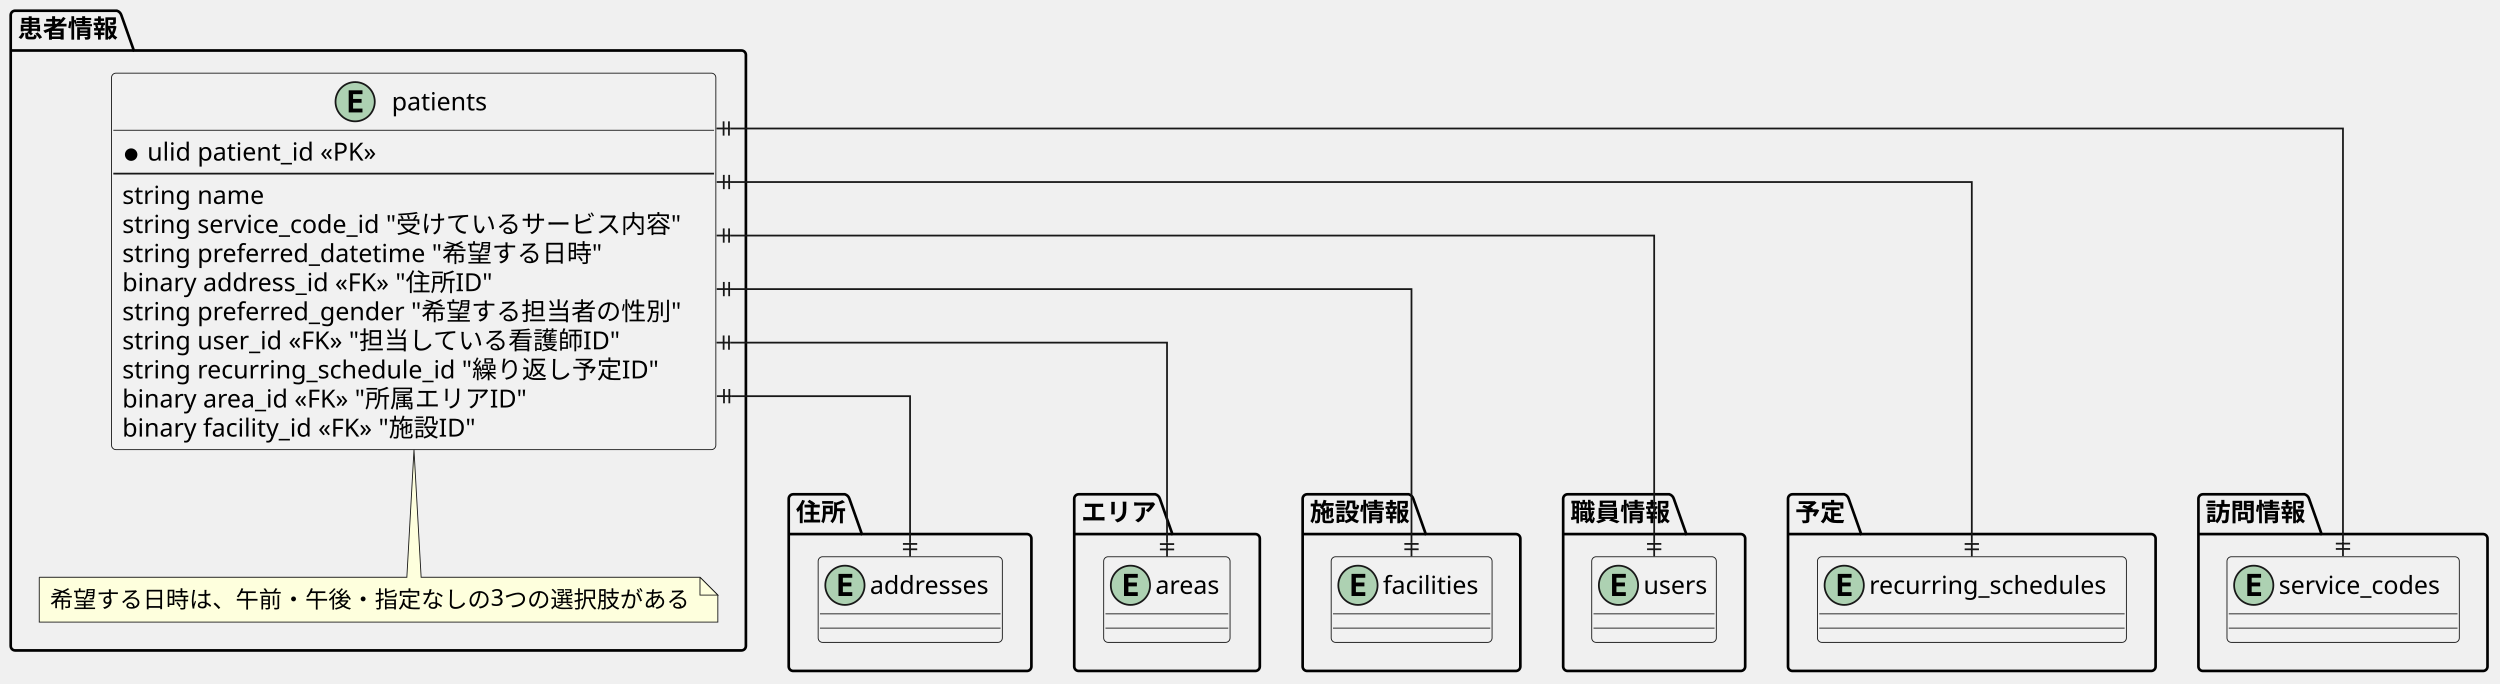
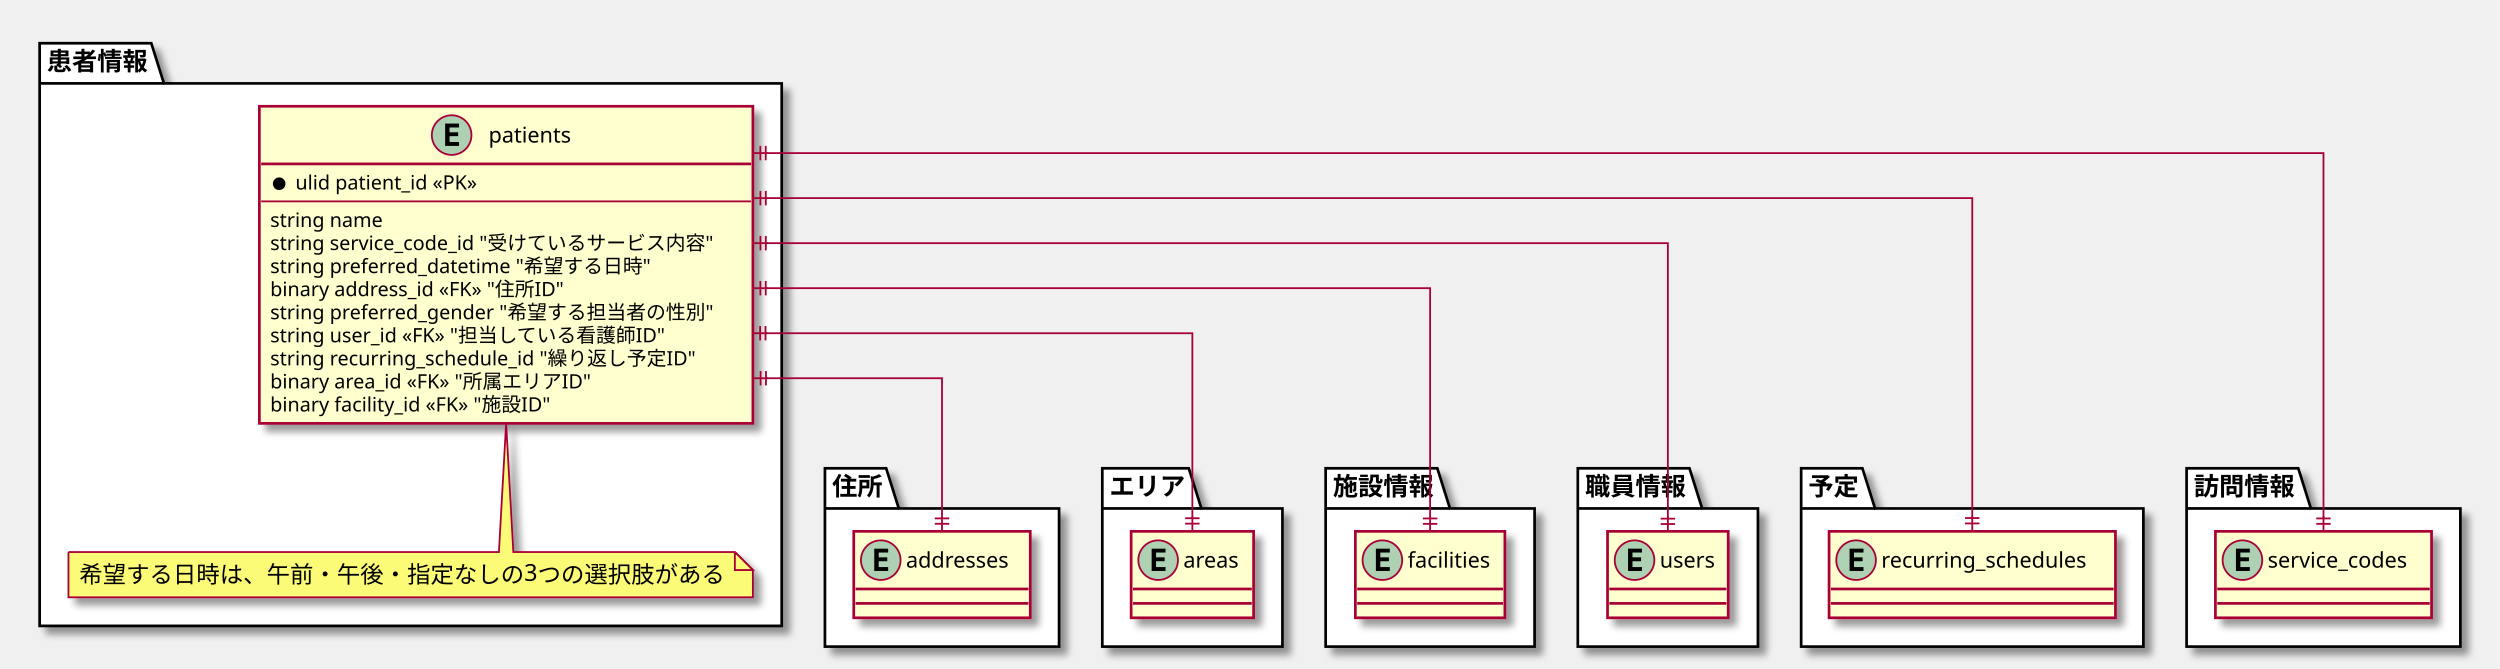
- <svg xmlns="http://www.w3.org/2000/svg" contentStyleType="text/css" height="383px" preserveAspectRatio="none" style="width:1401px;height:383px;background:#FFFFFF;" version="1.1" viewBox="0 0 1401 383" width="1401px" zoomAndPan="magnify">
-   <defs />
+ <svg xmlns="http://www.w3.org/2000/svg" contentScriptType="application/ecmascript" contentStyleType="text/css" height="371px" preserveAspectRatio="none" style="width:1388px;height:371px;" version="1.1" viewBox="0 0 1388 371" width="1388px" zoomAndPan="magnify">
+   <defs>
+     <filter height="300%" id="f12439yhw3rvkp" width="300%" x="-1" y="-1">
+       <feGaussianBlur result="blurOut" stdDeviation="2.0" />
+       <feColorMatrix in="blurOut" result="blurOut2" type="matrix" values="0 0 0 0 0 0 0 0 0 0 0 0 0 0 0 0 0 0 .4 0" />
+       <feOffset dx="4.0" dy="4.0" in="blurOut2" result="blurOut3" />
+       <feBlend in="SourceGraphic" in2="blurOut3" mode="normal" />
+     </filter>
+   </defs>
  <g>
-     <g id="cluster_患者情報">
-       <path d="M8.5,6 L65.5,6 A3.75,3.75 0 0 1 68,8.5 L75,28.297 L415.5,28.297 A2.5,2.5 0 0 1 418,30.797 L418,362 A2.5,2.5 0 0 1 415.5,364.5 L8.5,364.5 A2.5,2.5 0 0 1 6,362 L6,8.5 A2.5,2.5 0 0 1 8.5,6 " fill="none" style="stroke:#000000;stroke-width:1.5;" />
-       <line style="stroke:#000000;stroke-width:1.5;" x1="6" x2="75" y1="28.297" y2="28.297" />
-       <text fill="#000000" font-family="sans-serif" font-size="14" font-weight="bold" lengthAdjust="spacing" textLength="56" x="10" y="20.995">患者情報</text>
-     </g>
-     <g id="cluster_住所">
-       <path d="M444.5,277 L473.5,277 A3.75,3.75 0 0 1 476,279.5 L483,299.297 L575.5,299.297 A2.5,2.5 0 0 1 578,301.797 L578,373.5 A2.5,2.5 0 0 1 575.5,376 L444.5,376 A2.5,2.5 0 0 1 442,373.5 L442,279.5 A2.5,2.5 0 0 1 444.5,277 " fill="none" style="stroke:#000000;stroke-width:1.5;" />
-       <line style="stroke:#000000;stroke-width:1.5;" x1="442" x2="483" y1="299.297" y2="299.297" />
-       <text fill="#000000" font-family="sans-serif" font-size="14" font-weight="bold" lengthAdjust="spacing" textLength="28" x="446" y="291.995">住所</text>
-     </g>
-     <g id="cluster_エリア">
-       <path d="M604.5,277 L647.5,277 A3.75,3.75 0 0 1 650,279.5 L657,299.297 L703.5,299.297 A2.5,2.5 0 0 1 706,301.797 L706,373.5 A2.5,2.5 0 0 1 703.5,376 L604.5,376 A2.5,2.5 0 0 1 602,373.5 L602,279.5 A2.5,2.5 0 0 1 604.5,277 " fill="none" style="stroke:#000000;stroke-width:1.5;" />
-       <line style="stroke:#000000;stroke-width:1.5;" x1="602" x2="657" y1="299.297" y2="299.297" />
-       <text fill="#000000" font-family="sans-serif" font-size="14" font-weight="bold" lengthAdjust="spacing" textLength="42" x="606" y="291.995">エリア</text>
-     </g>
-     <g id="cluster_施設情報">
-       <path d="M732.5,277 L789.5,277 A3.75,3.75 0 0 1 792,279.5 L799,299.297 L849.5,299.297 A2.5,2.5 0 0 1 852,301.797 L852,373.5 A2.5,2.5 0 0 1 849.5,376 L732.5,376 A2.5,2.5 0 0 1 730,373.5 L730,279.5 A2.5,2.5 0 0 1 732.5,277 " fill="none" style="stroke:#000000;stroke-width:1.5;" />
-       <line style="stroke:#000000;stroke-width:1.5;" x1="730" x2="799" y1="299.297" y2="299.297" />
-       <text fill="#000000" font-family="sans-serif" font-size="14" font-weight="bold" lengthAdjust="spacing" textLength="56" x="734" y="291.995">施設情報</text>
-     </g>
-     <g id="cluster_職員情報">
-       <path d="M878.5,277 L935.5,277 A3.75,3.75 0 0 1 938,279.5 L945,299.297 L975.5,299.297 A2.5,2.5 0 0 1 978,301.797 L978,373.5 A2.5,2.5 0 0 1 975.5,376 L878.5,376 A2.5,2.5 0 0 1 876,373.5 L876,279.5 A2.5,2.5 0 0 1 878.5,277 " fill="none" style="stroke:#000000;stroke-width:1.5;" />
-       <line style="stroke:#000000;stroke-width:1.5;" x1="876" x2="945" y1="299.297" y2="299.297" />
-       <text fill="#000000" font-family="sans-serif" font-size="14" font-weight="bold" lengthAdjust="spacing" textLength="56" x="880" y="291.995">職員情報</text>
-     </g>
-     <g id="cluster_予定">
-       <path d="M1004.5,277 L1033.5,277 A3.75,3.75 0 0 1 1036,279.5 L1043,299.297 L1205.5,299.297 A2.5,2.5 0 0 1 1208,301.797 L1208,373.5 A2.5,2.5 0 0 1 1205.5,376 L1004.5,376 A2.5,2.5 0 0 1 1002,373.5 L1002,279.5 A2.5,2.5 0 0 1 1004.5,277 " fill="none" style="stroke:#000000;stroke-width:1.5;" />
-       <line style="stroke:#000000;stroke-width:1.5;" x1="1002" x2="1043" y1="299.297" y2="299.297" />
-       <text fill="#000000" font-family="sans-serif" font-size="14" font-weight="bold" lengthAdjust="spacing" textLength="28" x="1006" y="291.995">予定</text>
-     </g>
-     <g id="cluster_訪問情報">
-       <path d="M1234.5,277 L1291.5,277 A3.75,3.75 0 0 1 1294,279.5 L1301,299.297 L1391.5,299.297 A2.5,2.5 0 0 1 1394,301.797 L1394,373.5 A2.5,2.5 0 0 1 1391.5,376 L1234.5,376 A2.5,2.5 0 0 1 1232,373.5 L1232,279.5 A2.5,2.5 0 0 1 1234.5,277 " fill="none" style="stroke:#000000;stroke-width:1.5;" />
-       <line style="stroke:#000000;stroke-width:1.5;" x1="1232" x2="1301" y1="299.297" y2="299.297" />
-       <text fill="#000000" font-family="sans-serif" font-size="14" font-weight="bold" lengthAdjust="spacing" textLength="56" x="1236" y="291.995">訪問情報</text>
-     </g>
-     <g id="elem_patients">
-       <rect codeLine="4" fill="#F1F1F1" height="210.969" id="patients" rx="2.5" ry="2.5" style="stroke:#181818;stroke-width:0.5;" width="338.655" x="62.5" y="41" />
-       <ellipse cx="199.02" cy="57" fill="#ADD1B2" rx="11" ry="11" style="stroke:#181818;stroke-width:1;" />
-       <path d="M203.13,63 L195.411,63 L195.411,50.609 L203.13,50.609 L203.13,52.766 L197.864,52.766 L197.864,55.438 L202.63,55.438 L202.63,57.594 L197.864,57.594 L197.864,60.844 L203.13,60.844 L203.13,63 Z " fill="#000000" />
-       <text fill="#000000" font-family="sans-serif" font-size="14" lengthAdjust="spacing" textLength="57.114" x="219.52" y="61.847">patients</text>
-       <line style="stroke:#181818;stroke-width:0.5;" x1="63.5" x2="400.155" y1="73" y2="73" />
-       <ellipse cx="73.5" cy="86.648" fill="#000000" rx="3" ry="3" style="stroke:#000000;stroke-width:1;" />
-       <text fill="#000000" font-family="sans-serif" font-size="14" lengthAdjust="spacing" textLength="138.79" x="82.5" y="89.995">ulid patient_id «PK»</text>
-       <line style="stroke:#181818;stroke-width:1;" x1="63.5" x2="400.155" y1="97.297" y2="97.297" />
-       <text fill="#000000" font-family="sans-serif" font-size="14" lengthAdjust="spacing" textLength="84.342" x="68.5" y="114.292">string name</text>
-       <text fill="#000000" font-family="sans-serif" font-size="14" lengthAdjust="spacing" textLength="326.655" x="68.5" y="130.589">string service_code_id "受けているサービス内容"</text>
-       <text fill="#000000" font-family="sans-serif" font-size="14" lengthAdjust="spacing" textLength="281.975" x="68.5" y="146.886">string preferred_datetime "希望する日時"</text>
-       <text fill="#000000" font-family="sans-serif" font-size="14" lengthAdjust="spacing" textLength="222.858" x="68.5" y="163.183">binary address_id «FK» "住所ID"</text>
-       <text fill="#000000" font-family="sans-serif" font-size="14" lengthAdjust="spacing" textLength="324.406" x="68.5" y="179.48">string preferred_gender "希望する担当者の性別"</text>
-       <text fill="#000000" font-family="sans-serif" font-size="14" lengthAdjust="spacing" textLength="292.003" x="68.5" y="195.776">string user_id «FK» "担当している看護師ID"</text>
-       <text fill="#000000" font-family="sans-serif" font-size="14" lengthAdjust="spacing" textLength="314.494" x="68.5" y="212.073">string recurring_schedule_id "繰り返し予定ID"</text>
-       <text fill="#000000" font-family="sans-serif" font-size="14" lengthAdjust="spacing" textLength="241.076" x="68.5" y="228.37">binary area_id «FK» "所属エリアID"</text>
-       <text fill="#000000" font-family="sans-serif" font-size="14" lengthAdjust="spacing" textLength="214.197" x="68.5" y="244.667">binary facility_id «FK» "施設ID"</text>
-     </g>
-     <g id="elem_GMN4">
-       <path d="M22,323.5 L22,348.633 A0,0 0 0 0 22,348.633 L402.271,348.633 A0,0 0 0 0 402.271,348.633 L402.271,333.5 L392.271,323.5 L236,323.5 L232,252.05 L228,323.5 L22,323.5 A0,0 0 0 0 22,323.5 " fill="#FEFFDD" style="stroke:#181818;stroke-width:0.5;" />
-       <path d="M392.271,323.5 L392.271,333.5 L402.271,333.5 L392.271,323.5 " fill="#FEFFDD" style="stroke:#181818;stroke-width:0.5;" />
-       <text fill="#000000" font-family="sans-serif" font-size="13" lengthAdjust="spacing" textLength="359.271" x="28" y="340.567">希望する日時は、午前・午後・指定なしの3つの選択肢がある</text>
-     </g>
-     <g id="elem_addresses">
-       <rect codeLine="23" fill="#F1F1F1" height="48" id="addresses" rx="2.5" ry="2.5" style="stroke:#181818;stroke-width:0.5;" width="103.217" x="458.5" y="312" />
-       <ellipse cx="473.5" cy="328" fill="#ADD1B2" rx="11" ry="11" style="stroke:#181818;stroke-width:1;" />
-       <path d="M477.609,334 L469.891,334 L469.891,321.609 L477.609,321.609 L477.609,323.766 L472.344,323.766 L472.344,326.438 L477.109,326.438 L477.109,328.594 L472.344,328.594 L472.344,331.844 L477.609,331.844 L477.609,334 Z " fill="#000000" />
-       <text fill="#000000" font-family="sans-serif" font-size="14" lengthAdjust="spacing" textLength="71.217" x="487.5" y="332.847">addresses</text>
-       <line style="stroke:#181818;stroke-width:0.5;" x1="459.5" x2="560.717" y1="344" y2="344" />
-       <line style="stroke:#181818;stroke-width:0.5;" x1="459.5" x2="560.717" y1="352" y2="352" />
-     </g>
-     <g id="elem_areas">
-       <rect codeLine="27" fill="#F1F1F1" height="48" id="areas" rx="2.5" ry="2.5" style="stroke:#181818;stroke-width:0.5;" width="70.821" x="618.5" y="312" />
-       <ellipse cx="633.5" cy="328" fill="#ADD1B2" rx="11" ry="11" style="stroke:#181818;stroke-width:1;" />
-       <path d="M637.609,334 L629.891,334 L629.891,321.609 L637.609,321.609 L637.609,323.766 L632.344,323.766 L632.344,326.438 L637.109,326.438 L637.109,328.594 L632.344,328.594 L632.344,331.844 L637.609,331.844 L637.609,334 Z " fill="#000000" />
-       <text fill="#000000" font-family="sans-serif" font-size="14" lengthAdjust="spacing" textLength="38.821" x="647.5" y="332.847">areas</text>
-       <line style="stroke:#181818;stroke-width:0.5;" x1="619.5" x2="688.321" y1="344" y2="344" />
-       <line style="stroke:#181818;stroke-width:0.5;" x1="619.5" x2="688.321" y1="352" y2="352" />
-     </g>
-     <g id="elem_facilities">
-       <rect codeLine="31" fill="#F1F1F1" height="48" id="facilities" rx="2.5" ry="2.5" style="stroke:#181818;stroke-width:0.5;" width="90.16" x="746" y="312" />
-       <ellipse cx="761" cy="328" fill="#ADD1B2" rx="11" ry="11" style="stroke:#181818;stroke-width:1;" />
-       <path d="M765.109,334 L757.391,334 L757.391,321.609 L765.109,321.609 L765.109,323.766 L759.844,323.766 L759.844,326.438 L764.609,326.438 L764.609,328.594 L759.844,328.594 L759.844,331.844 L765.109,331.844 L765.109,334 Z " fill="#000000" />
-       <text fill="#000000" font-family="sans-serif" font-size="14" lengthAdjust="spacing" textLength="58.16" x="775" y="332.847">facilities</text>
-       <line style="stroke:#181818;stroke-width:0.5;" x1="747" x2="835.16" y1="344" y2="344" />
-       <line style="stroke:#181818;stroke-width:0.5;" x1="747" x2="835.16" y1="352" y2="352" />
-     </g>
-     <g id="elem_users">
-       <rect codeLine="35" fill="#F1F1F1" height="48" id="users" rx="2.5" ry="2.5" style="stroke:#181818;stroke-width:0.5;" width="69.83" x="892" y="312" />
-       <ellipse cx="907" cy="328" fill="#ADD1B2" rx="11" ry="11" style="stroke:#181818;stroke-width:1;" />
-       <path d="M911.109,334 L903.391,334 L903.391,321.609 L911.109,321.609 L911.109,323.766 L905.844,323.766 L905.844,326.438 L910.609,326.438 L910.609,328.594 L905.844,328.594 L905.844,331.844 L911.109,331.844 L911.109,334 Z " fill="#000000" />
-       <text fill="#000000" font-family="sans-serif" font-size="14" lengthAdjust="spacing" textLength="37.83" x="921" y="332.847">users</text>
-       <line style="stroke:#181818;stroke-width:0.5;" x1="893" x2="960.83" y1="344" y2="344" />
-       <line style="stroke:#181818;stroke-width:0.5;" x1="893" x2="960.83" y1="352" y2="352" />
-     </g>
-     <g id="elem_recurring_schedules">
-       <rect codeLine="39" fill="#F1F1F1" height="48" id="recurring_schedules" rx="2.5" ry="2.5" style="stroke:#181818;stroke-width:0.5;" width="173.135" x="1018.5" y="312" />
-       <ellipse cx="1033.5" cy="328" fill="#ADD1B2" rx="11" ry="11" style="stroke:#181818;stroke-width:1;" />
-       <path d="M1037.609,334 L1029.891,334 L1029.891,321.609 L1037.609,321.609 L1037.609,323.766 L1032.344,323.766 L1032.344,326.438 L1037.109,326.438 L1037.109,328.594 L1032.344,328.594 L1032.344,331.844 L1037.609,331.844 L1037.609,334 Z " fill="#000000" />
-       <text fill="#000000" font-family="sans-serif" font-size="14" lengthAdjust="spacing" textLength="141.135" x="1047.5" y="332.847">recurring_schedules</text>
-       <line style="stroke:#181818;stroke-width:0.5;" x1="1019.5" x2="1190.635" y1="344" y2="344" />
-       <line style="stroke:#181818;stroke-width:0.5;" x1="1019.5" x2="1190.635" y1="352" y2="352" />
-     </g>
-     <g id="elem_service_codes">
-       <rect codeLine="43" fill="#F1F1F1" height="48" id="service_codes" rx="2.5" ry="2.5" style="stroke:#181818;stroke-width:0.5;" width="130.205" x="1248" y="312" />
-       <ellipse cx="1263" cy="328" fill="#ADD1B2" rx="11" ry="11" style="stroke:#181818;stroke-width:1;" />
-       <path d="M1267.109,334 L1259.391,334 L1259.391,321.609 L1267.109,321.609 L1267.109,323.766 L1261.844,323.766 L1261.844,326.438 L1266.609,326.438 L1266.609,328.594 L1261.844,328.594 L1261.844,331.844 L1267.109,331.844 L1267.109,334 Z " fill="#000000" />
-       <text fill="#000000" font-family="sans-serif" font-size="14" lengthAdjust="spacing" textLength="98.205" x="1277" y="332.847">service_codes</text>
-       <line style="stroke:#181818;stroke-width:0.5;" x1="1249" x2="1377.205" y1="344" y2="344" />
-       <line style="stroke:#181818;stroke-width:0.5;" x1="1249" x2="1377.205" y1="352" y2="352" />
-     </g>
-     <g id="link_patients_facilities">
-       <path codeLine="46" d="M409.62,162 C574.11,162 791,162 791,162 C791,162 791,256 791,303.81 " fill="none" id="patients-facilities" style="stroke:#181818;stroke-width:1;" />
-       <line style="stroke:#181818;stroke-width:1;" x1="405.62" x2="405.62" y1="166" y2="158" />
-       <line style="stroke:#181818;stroke-width:1;" x1="408.62" x2="408.62" y1="166" y2="158" />
-       <line style="stroke:#181818;stroke-width:1;" x1="409.62" x2="401.62" y1="162" y2="162" />
-       <line style="stroke:#181818;stroke-width:1;" x1="795" x2="787" y1="307.81" y2="307.81" />
-       <line style="stroke:#181818;stroke-width:1;" x1="795" x2="787" y1="304.81" y2="304.81" />
-       <line style="stroke:#181818;stroke-width:1;" x1="791" x2="791" y1="303.81" y2="311.81" />
-     </g>
-     <g id="link_patients_areas">
-       <path codeLine="47" d="M409.52,192 C526.85,192 654,192 654,192 C654,192 654,262.9 654,303.9 " fill="none" id="patients-areas" style="stroke:#181818;stroke-width:1;" />
-       <line style="stroke:#181818;stroke-width:1;" x1="405.52" x2="405.52" y1="196" y2="188" />
-       <line style="stroke:#181818;stroke-width:1;" x1="408.52" x2="408.52" y1="196" y2="188" />
-       <line style="stroke:#181818;stroke-width:1;" x1="409.52" x2="401.52" y1="192" y2="192" />
-       <line style="stroke:#181818;stroke-width:1;" x1="658" x2="650" y1="307.9" y2="307.9" />
-       <line style="stroke:#181818;stroke-width:1;" x1="658" x2="650" y1="304.9" y2="304.9" />
-       <line style="stroke:#181818;stroke-width:1;" x1="654" x2="654" y1="303.9" y2="311.9" />
-     </g>
-     <g id="link_patients_addresses">
-       <path codeLine="48" d="M409.72,222 C467.6,222 510,222 510,222 C510,222 510,270.36 510,303.82 " fill="none" id="patients-addresses" style="stroke:#181818;stroke-width:1;" />
-       <line style="stroke:#181818;stroke-width:1;" x1="405.72" x2="405.72" y1="226" y2="218" />
-       <line style="stroke:#181818;stroke-width:1;" x1="408.72" x2="408.72" y1="226" y2="218" />
-       <line style="stroke:#181818;stroke-width:1;" x1="409.72" x2="401.72" y1="222" y2="222" />
-       <line style="stroke:#181818;stroke-width:1;" x1="514" x2="506" y1="307.82" y2="307.82" />
-       <line style="stroke:#181818;stroke-width:1;" x1="514" x2="506" y1="304.82" y2="304.82" />
-       <line style="stroke:#181818;stroke-width:1;" x1="510" x2="510" y1="303.82" y2="311.82" />
-     </g>
-     <g id="link_patients_service_codes">
-       <path codeLine="49" d="M409.5,72 C713.73,72 1313,72 1313,72 C1313,72 1313,238.28 1313,303.64 " fill="none" id="patients-service_codes" style="stroke:#181818;stroke-width:1;" />
-       <line style="stroke:#181818;stroke-width:1;" x1="405.5" x2="405.5" y1="76" y2="68" />
-       <line style="stroke:#181818;stroke-width:1;" x1="408.5" x2="408.5" y1="76" y2="68" />
-       <line style="stroke:#181818;stroke-width:1;" x1="409.5" x2="401.5" y1="72" y2="72" />
-       <line style="stroke:#181818;stroke-width:1;" x1="1317" x2="1309" y1="307.64" y2="307.64" />
-       <line style="stroke:#181818;stroke-width:1;" x1="1317" x2="1309" y1="304.64" y2="304.64" />
-       <line style="stroke:#181818;stroke-width:1;" x1="1313" x2="1313" y1="303.64" y2="311.64" />
-     </g>
-     <g id="link_patients_users">
-       <path codeLine="50" d="M409.57,132 C615.31,132 927,132 927,132 C927,132 927,249.76 927,303.8 " fill="none" id="patients-users" style="stroke:#181818;stroke-width:1;" />
-       <line style="stroke:#181818;stroke-width:1;" x1="405.57" x2="405.57" y1="136" y2="128" />
-       <line style="stroke:#181818;stroke-width:1;" x1="408.57" x2="408.57" y1="136" y2="128" />
-       <line style="stroke:#181818;stroke-width:1;" x1="409.57" x2="401.57" y1="132" y2="132" />
-       <line style="stroke:#181818;stroke-width:1;" x1="931" x2="923" y1="307.8" y2="307.8" />
-       <line style="stroke:#181818;stroke-width:1;" x1="931" x2="923" y1="304.8" y2="304.8" />
-       <line style="stroke:#181818;stroke-width:1;" x1="927" x2="927" y1="303.8" y2="311.8" />
-     </g>
-     <g id="link_patients_recurring_schedules">
-       <path codeLine="51" d="M409.62,102 C663.54,102 1105,102 1105,102 C1105,102 1105,244.05 1105,303.84 " fill="none" id="patients-recurring_schedules" style="stroke:#181818;stroke-width:1;" />
-       <line style="stroke:#181818;stroke-width:1;" x1="405.62" x2="405.62" y1="106" y2="98" />
-       <line style="stroke:#181818;stroke-width:1;" x1="408.62" x2="408.62" y1="106" y2="98" />
-       <line style="stroke:#181818;stroke-width:1;" x1="409.62" x2="401.62" y1="102" y2="102" />
-       <line style="stroke:#181818;stroke-width:1;" x1="1109" x2="1101" y1="307.84" y2="307.84" />
-       <line style="stroke:#181818;stroke-width:1;" x1="1109" x2="1101" y1="304.84" y2="304.84" />
-       <line style="stroke:#181818;stroke-width:1;" x1="1105" x2="1105" y1="303.84" y2="311.84" />
-     </g>
+     <polygon fill="#FFFFFF" filter="url(#f12439yhw3rvkp)" points="22,24,84,24,91,46.297,434,46.297,434,347.5,22,347.5,22,24" style="stroke: #000000; stroke-width: 1.5;" />
+     <line style="stroke: #000000; stroke-width: 1.5;" x1="22" x2="91" y1="46.297" y2="46.297" />
+     <text fill="#000000" font-family="sans-serif" font-size="14" font-weight="bold" lengthAdjust="spacingAndGlyphs" textLength="56" x="26" y="38.995">患者情報</text>
+     <polygon fill="#FFFFFF" filter="url(#f12439yhw3rvkp)" points="458,260,492,260,499,282.297,588,282.297,588,359,458,359,458,260" style="stroke: #000000; stroke-width: 1.5;" />
+     <line style="stroke: #000000; stroke-width: 1.5;" x1="458" x2="499" y1="282.297" y2="282.297" />
+     <text fill="#000000" font-family="sans-serif" font-size="14" font-weight="bold" lengthAdjust="spacingAndGlyphs" textLength="28" x="462" y="274.995">住所</text>
+     <polygon fill="#FFFFFF" filter="url(#f12439yhw3rvkp)" points="612,260,660,260,667,282.297,712,282.297,712,359,612,359,612,260" style="stroke: #000000; stroke-width: 1.5;" />
+     <line style="stroke: #000000; stroke-width: 1.5;" x1="612" x2="667" y1="282.297" y2="282.297" />
+     <text fill="#000000" font-family="sans-serif" font-size="14" font-weight="bold" lengthAdjust="spacingAndGlyphs" textLength="42" x="616" y="274.995">エリア</text>
+     <polygon fill="#FFFFFF" filter="url(#f12439yhw3rvkp)" points="736,260,798,260,805,282.297,852,282.297,852,359,736,359,736,260" style="stroke: #000000; stroke-width: 1.5;" />
+     <line style="stroke: #000000; stroke-width: 1.5;" x1="736" x2="805" y1="282.297" y2="282.297" />
+     <text fill="#000000" font-family="sans-serif" font-size="14" font-weight="bold" lengthAdjust="spacingAndGlyphs" textLength="56" x="740" y="274.995">施設情報</text>
+     <polygon fill="#FFFFFF" filter="url(#f12439yhw3rvkp)" points="876,260,938,260,945,282.297,976,282.297,976,359,876,359,876,260" style="stroke: #000000; stroke-width: 1.5;" />
+     <line style="stroke: #000000; stroke-width: 1.5;" x1="876" x2="945" y1="282.297" y2="282.297" />
+     <text fill="#000000" font-family="sans-serif" font-size="14" font-weight="bold" lengthAdjust="spacingAndGlyphs" textLength="56" x="880" y="274.995">職員情報</text>
+     <polygon fill="#FFFFFF" filter="url(#f12439yhw3rvkp)" points="1000,260,1034,260,1041,282.297,1190,282.297,1190,359,1000,359,1000,260" style="stroke: #000000; stroke-width: 1.5;" />
+     <line style="stroke: #000000; stroke-width: 1.5;" x1="1000" x2="1041" y1="282.297" y2="282.297" />
+     <text fill="#000000" font-family="sans-serif" font-size="14" font-weight="bold" lengthAdjust="spacingAndGlyphs" textLength="28" x="1004" y="274.995">予定</text>
+     <polygon fill="#FFFFFF" filter="url(#f12439yhw3rvkp)" points="1214,260,1276,260,1283,282.297,1366,282.297,1366,359,1214,359,1214,260" style="stroke: #000000; stroke-width: 1.5;" />
+     <line style="stroke: #000000; stroke-width: 1.5;" x1="1214" x2="1283" y1="282.297" y2="282.297" />
+     <text fill="#000000" font-family="sans-serif" font-size="14" font-weight="bold" lengthAdjust="spacingAndGlyphs" textLength="56" x="1218" y="274.995">訪問情報</text>
+     <rect fill="#FEFECE" filter="url(#f12439yhw3rvkp)" height="176.047" id="patients" style="stroke: #A80036; stroke-width: 1.5;" width="274" x="144" y="59" />
+     <ellipse cx="250.75" cy="75" fill="#ADD1B2" rx="11" ry="11" style="stroke: #A80036; stroke-width: 1.0;" />
+     <path d="M254.859,81 L247.141,81 L247.141,68.609 L254.859,68.609 L254.859,70.766 L249.594,70.766 L249.594,73.438 L254.359,73.438 L254.359,75.594 L249.594,75.594 L249.594,78.844 L254.859,78.844 L254.859,81 Z " />
+     <text fill="#000000" font-family="sans-serif" font-size="12" lengthAdjust="spacingAndGlyphs" textLength="52" x="271.25" y="79.154">patients</text>
+     <line style="stroke: #A80036; stroke-width: 1.5;" x1="145" x2="417" y1="91" y2="91" />
+     <ellipse cx="155" cy="102" fill="#000000" rx="3" ry="3" style="stroke: #000000; stroke-width: 1.0;" />
+     <text fill="#000000" font-family="sans-serif" font-size="11" lengthAdjust="spacingAndGlyphs" textLength="111" x="164" y="105.21">ulid patient_id «PK»</text>
+     <line style="stroke: #A80036; stroke-width: 1.0;" x1="145" x2="417" y1="111.805" y2="111.805" />
+     <text fill="#000000" font-family="sans-serif" font-size="11" lengthAdjust="spacingAndGlyphs" textLength="69" x="150" y="126.015">string name</text>
+     <text fill="#000000" font-family="sans-serif" font-size="11" lengthAdjust="spacingAndGlyphs" textLength="262" x="150" y="138.82">string service_code_id "受けているサービス内容"</text>
+     <text fill="#000000" font-family="sans-serif" font-size="11" lengthAdjust="spacingAndGlyphs" textLength="227" x="150" y="151.625">string preferred_datetime "希望する日時"</text>
+     <text fill="#000000" font-family="sans-serif" font-size="11" lengthAdjust="spacingAndGlyphs" textLength="180" x="150" y="164.429">binary address_id «FK» "住所ID"</text>
+     <text fill="#000000" font-family="sans-serif" font-size="11" lengthAdjust="spacingAndGlyphs" textLength="261" x="150" y="177.234">string preferred_gender "希望する担当者の性別"</text>
+     <text fill="#000000" font-family="sans-serif" font-size="11" lengthAdjust="spacingAndGlyphs" textLength="234" x="150" y="190.039">string user_id «FK» "担当している看護師ID"</text>
+     <text fill="#000000" font-family="sans-serif" font-size="11" lengthAdjust="spacingAndGlyphs" textLength="253" x="150" y="202.843">string recurring_schedule_id "繰り返し予定ID"</text>
+     <text fill="#000000" font-family="sans-serif" font-size="11" lengthAdjust="spacingAndGlyphs" textLength="192" x="150" y="215.648">binary area_id «FK» "所属エリアID"</text>
+     <text fill="#000000" font-family="sans-serif" font-size="11" lengthAdjust="spacingAndGlyphs" textLength="169" x="150" y="228.453">binary facility_id «FK» "施設ID"</text>
+     <path d="M38,306.5 L38,331.633 A0,0 0 0 0 38,331.633 L418,331.633 A0,0 0 0 0 418,331.633 L418,316.5 L408,306.5 L285,306.5 L281,235.02 L277,306.5 L38,306.5 A0,0 0 0 0 38,306.5 " fill="#FBFB77" filter="url(#f12439yhw3rvkp)" style="stroke: #A80036; stroke-width: 1.0;" />
+     <path d="M408,306.5 L408,316.5 L418,316.5 L408,306.5 " fill="#FBFB77" style="stroke: #A80036; stroke-width: 1.0;" />
+     <text fill="#000000" font-family="sans-serif" font-size="13" lengthAdjust="spacingAndGlyphs" textLength="359" x="44" y="323.567">希望する日時は、午前・午後・指定なしの3つの選択肢がある</text>
+     <rect fill="#FEFECE" filter="url(#f12439yhw3rvkp)" height="48" id="addresses" style="stroke: #A80036; stroke-width: 1.5;" width="98" x="474" y="295" />
+     <ellipse cx="489" cy="311" fill="#ADD1B2" rx="11" ry="11" style="stroke: #A80036; stroke-width: 1.0;" />
+     <path d="M493.109,317 L485.391,317 L485.391,304.609 L493.109,304.609 L493.109,306.766 L487.844,306.766 L487.844,309.438 L492.609,309.438 L492.609,311.594 L487.844,311.594 L487.844,314.844 L493.109,314.844 L493.109,317 Z " />
+     <text fill="#000000" font-family="sans-serif" font-size="12" lengthAdjust="spacingAndGlyphs" textLength="66" x="503" y="315.154">addresses</text>
+     <line style="stroke: #A80036; stroke-width: 1.5;" x1="475" x2="571" y1="327" y2="327" />
+     <line style="stroke: #A80036; stroke-width: 1.5;" x1="475" x2="571" y1="335" y2="335" />
+     <rect fill="#FEFECE" filter="url(#f12439yhw3rvkp)" height="48" id="areas" style="stroke: #A80036; stroke-width: 1.5;" width="68" x="628" y="295" />
+     <ellipse cx="643" cy="311" fill="#ADD1B2" rx="11" ry="11" style="stroke: #A80036; stroke-width: 1.0;" />
+     <path d="M647.109,317 L639.391,317 L639.391,304.609 L647.109,304.609 L647.109,306.766 L641.844,306.766 L641.844,309.438 L646.609,309.438 L646.609,311.594 L641.844,311.594 L641.844,314.844 L647.109,314.844 L647.109,317 Z " />
+     <text fill="#000000" font-family="sans-serif" font-size="12" lengthAdjust="spacingAndGlyphs" textLength="36" x="657" y="315.154">areas</text>
+     <line style="stroke: #A80036; stroke-width: 1.5;" x1="629" x2="695" y1="327" y2="327" />
+     <line style="stroke: #A80036; stroke-width: 1.5;" x1="629" x2="695" y1="335" y2="335" />
+     <rect fill="#FEFECE" filter="url(#f12439yhw3rvkp)" height="48" id="facilities" style="stroke: #A80036; stroke-width: 1.5;" width="83" x="752.5" y="295" />
+     <ellipse cx="767.5" cy="311" fill="#ADD1B2" rx="11" ry="11" style="stroke: #A80036; stroke-width: 1.0;" />
+     <path d="M771.609,317 L763.891,317 L763.891,304.609 L771.609,304.609 L771.609,306.766 L766.344,306.766 L766.344,309.438 L771.109,309.438 L771.109,311.594 L766.344,311.594 L766.344,314.844 L771.609,314.844 L771.609,317 Z " />
+     <text fill="#000000" font-family="sans-serif" font-size="12" lengthAdjust="spacingAndGlyphs" textLength="51" x="781.5" y="315.154">facilities</text>
+     <line style="stroke: #A80036; stroke-width: 1.5;" x1="753.5" x2="834.5" y1="327" y2="327" />
+     <line style="stroke: #A80036; stroke-width: 1.5;" x1="753.5" x2="834.5" y1="335" y2="335" />
+     <rect fill="#FEFECE" filter="url(#f12439yhw3rvkp)" height="48" id="users" style="stroke: #A80036; stroke-width: 1.5;" width="67" x="892.5" y="295" />
+     <ellipse cx="907.5" cy="311" fill="#ADD1B2" rx="11" ry="11" style="stroke: #A80036; stroke-width: 1.0;" />
+     <path d="M911.609,317 L903.891,317 L903.891,304.609 L911.609,304.609 L911.609,306.766 L906.344,306.766 L906.344,309.438 L911.109,309.438 L911.109,311.594 L906.344,311.594 L906.344,314.844 L911.609,314.844 L911.609,317 Z " />
+     <text fill="#000000" font-family="sans-serif" font-size="12" lengthAdjust="spacingAndGlyphs" textLength="35" x="921.5" y="315.154">users</text>
+     <line style="stroke: #A80036; stroke-width: 1.5;" x1="893.5" x2="958.5" y1="327" y2="327" />
+     <line style="stroke: #A80036; stroke-width: 1.5;" x1="893.5" x2="958.5" y1="335" y2="335" />
+     <rect fill="#FEFECE" filter="url(#f12439yhw3rvkp)" height="48" id="recurring_schedules" style="stroke: #A80036; stroke-width: 1.5;" width="159" x="1015.5" y="295" />
+     <ellipse cx="1030.5" cy="311" fill="#ADD1B2" rx="11" ry="11" style="stroke: #A80036; stroke-width: 1.0;" />
+     <path d="M1034.609,317 L1026.891,317 L1026.891,304.609 L1034.609,304.609 L1034.609,306.766 L1029.344,306.766 L1029.344,309.438 L1034.109,309.438 L1034.109,311.594 L1029.344,311.594 L1029.344,314.844 L1034.609,314.844 L1034.609,317 Z " />
+     <text fill="#000000" font-family="sans-serif" font-size="12" lengthAdjust="spacingAndGlyphs" textLength="127" x="1044.5" y="315.154">recurring_schedules</text>
+     <line style="stroke: #A80036; stroke-width: 1.5;" x1="1016.5" x2="1173.5" y1="327" y2="327" />
+     <line style="stroke: #A80036; stroke-width: 1.5;" x1="1016.5" x2="1173.5" y1="335" y2="335" />
+     <rect fill="#FEFECE" filter="url(#f12439yhw3rvkp)" height="48" id="service_codes" style="stroke: #A80036; stroke-width: 1.5;" width="120" x="1230" y="295" />
+     <ellipse cx="1245" cy="311" fill="#ADD1B2" rx="11" ry="11" style="stroke: #A80036; stroke-width: 1.0;" />
+     <path d="M1249.109,317 L1241.391,317 L1241.391,304.609 L1249.109,304.609 L1249.109,306.766 L1243.844,306.766 L1243.844,309.438 L1248.609,309.438 L1248.609,311.594 L1243.844,311.594 L1243.844,314.844 L1249.109,314.844 L1249.109,317 Z " />
+     <text fill="#000000" font-family="sans-serif" font-size="12" lengthAdjust="spacingAndGlyphs" textLength="88" x="1259" y="315.154">service_codes</text>
+     <line style="stroke: #A80036; stroke-width: 1.5;" x1="1231" x2="1349" y1="327" y2="327" />
+     <line style="stroke: #A80036; stroke-width: 1.5;" x1="1231" x2="1349" y1="335" y2="335" />
+     <path d="M425.14,160 C425.14,160 794,160 794,160 C794,160 794,287.85 794,287.85 " fill="none" id="patients-facilities" style="stroke: #A80036; stroke-width: 1.0;" />
+     <line style="stroke: #A80036; stroke-width: 1.0;" x1="798" x2="790" y1="290.85" y2="290.85" />
+     <line style="stroke: #A80036; stroke-width: 1.0;" x1="798" x2="790" y1="287.85" y2="287.85" />
+     <line style="stroke: #A80036; stroke-width: 1.0;" x1="794" x2="794" y1="286.85" y2="294.85" />
+     <line style="stroke: #A80036; stroke-width: 1.0;" x1="422.14" x2="422.14" y1="164" y2="156" />
+     <line style="stroke: #A80036; stroke-width: 1.0;" x1="425.14" x2="425.14" y1="164" y2="156" />
+     <line style="stroke: #A80036; stroke-width: 1.0;" x1="426.14" x2="418.14" y1="160" y2="160" />
+     <path d="M425.01,185 C425.01,185 662,185 662,185 C662,185 662,287.73 662,287.73 " fill="none" id="patients-areas" style="stroke: #A80036; stroke-width: 1.0;" />
+     <line style="stroke: #A80036; stroke-width: 1.0;" x1="666" x2="658" y1="290.73" y2="290.73" />
+     <line style="stroke: #A80036; stroke-width: 1.0;" x1="666" x2="658" y1="287.73" y2="287.73" />
+     <line style="stroke: #A80036; stroke-width: 1.0;" x1="662" x2="662" y1="286.73" y2="294.73" />
+     <line style="stroke: #A80036; stroke-width: 1.0;" x1="422.01" x2="422.01" y1="189" y2="181" />
+     <line style="stroke: #A80036; stroke-width: 1.0;" x1="425.01" x2="425.01" y1="189" y2="181" />
+     <line style="stroke: #A80036; stroke-width: 1.0;" x1="426.01" x2="418.01" y1="185" y2="185" />
+     <path d="M425.26,210 C425.26,210 523,210 523,210 C523,210 523,287.81 523,287.81 " fill="none" id="patients-addresses" style="stroke: #A80036; stroke-width: 1.0;" />
+     <line style="stroke: #A80036; stroke-width: 1.0;" x1="527" x2="519" y1="290.81" y2="290.81" />
+     <line style="stroke: #A80036; stroke-width: 1.0;" x1="527" x2="519" y1="287.81" y2="287.81" />
+     <line style="stroke: #A80036; stroke-width: 1.0;" x1="523" x2="523" y1="286.81" y2="294.81" />
+     <line style="stroke: #A80036; stroke-width: 1.0;" x1="422.26" x2="422.26" y1="214" y2="206" />
+     <line style="stroke: #A80036; stroke-width: 1.0;" x1="425.26" x2="425.26" y1="214" y2="206" />
+     <line style="stroke: #A80036; stroke-width: 1.0;" x1="426.26" x2="418.26" y1="210" y2="210" />
+     <path d="M425.13,85 C425.13,85 1290,85 1290,85 C1290,85 1290,287.84 1290,287.84 " fill="none" id="patients-service_codes" style="stroke: #A80036; stroke-width: 1.0;" />
+     <line style="stroke: #A80036; stroke-width: 1.0;" x1="1294" x2="1286" y1="290.84" y2="290.84" />
+     <line style="stroke: #A80036; stroke-width: 1.0;" x1="1294" x2="1286" y1="287.84" y2="287.84" />
+     <line style="stroke: #A80036; stroke-width: 1.0;" x1="1290" x2="1290" y1="286.84" y2="294.84" />
+     <line style="stroke: #A80036; stroke-width: 1.0;" x1="422.13" x2="422.13" y1="89" y2="81" />
+     <line style="stroke: #A80036; stroke-width: 1.0;" x1="425.13" x2="425.13" y1="89" y2="81" />
+     <line style="stroke: #A80036; stroke-width: 1.0;" x1="426.13" x2="418.13" y1="85" y2="85" />
+     <path d="M425.18,135 C425.18,135 926,135 926,135 C926,135 926,287.95 926,287.95 " fill="none" id="patients-users" style="stroke: #A80036; stroke-width: 1.0;" />
+     <line style="stroke: #A80036; stroke-width: 1.0;" x1="930" x2="922" y1="290.95" y2="290.95" />
+     <line style="stroke: #A80036; stroke-width: 1.0;" x1="930" x2="922" y1="287.95" y2="287.95" />
+     <line style="stroke: #A80036; stroke-width: 1.0;" x1="926" x2="926" y1="286.95" y2="294.95" />
+     <line style="stroke: #A80036; stroke-width: 1.0;" x1="422.18" x2="422.18" y1="139" y2="131" />
+     <line style="stroke: #A80036; stroke-width: 1.0;" x1="425.18" x2="425.18" y1="139" y2="131" />
+     <line style="stroke: #A80036; stroke-width: 1.0;" x1="426.18" x2="418.18" y1="135" y2="135" />
+     <path d="M425.16,110 C425.16,110 1095,110 1095,110 C1095,110 1095,287.62 1095,287.62 " fill="none" id="patients-recurring_schedules" style="stroke: #A80036; stroke-width: 1.0;" />
+     <line style="stroke: #A80036; stroke-width: 1.0;" x1="1099" x2="1091" y1="290.62" y2="290.62" />
+     <line style="stroke: #A80036; stroke-width: 1.0;" x1="1099" x2="1091" y1="287.62" y2="287.62" />
+     <line style="stroke: #A80036; stroke-width: 1.0;" x1="1095" x2="1095" y1="286.62" y2="294.62" />
+     <line style="stroke: #A80036; stroke-width: 1.0;" x1="422.16" x2="422.16" y1="114" y2="106" />
+     <line style="stroke: #A80036; stroke-width: 1.0;" x1="425.16" x2="425.16" y1="114" y2="106" />
+     <line style="stroke: #A80036; stroke-width: 1.0;" x1="426.16" x2="418.16" y1="110" y2="110" />
  </g>
</svg>
